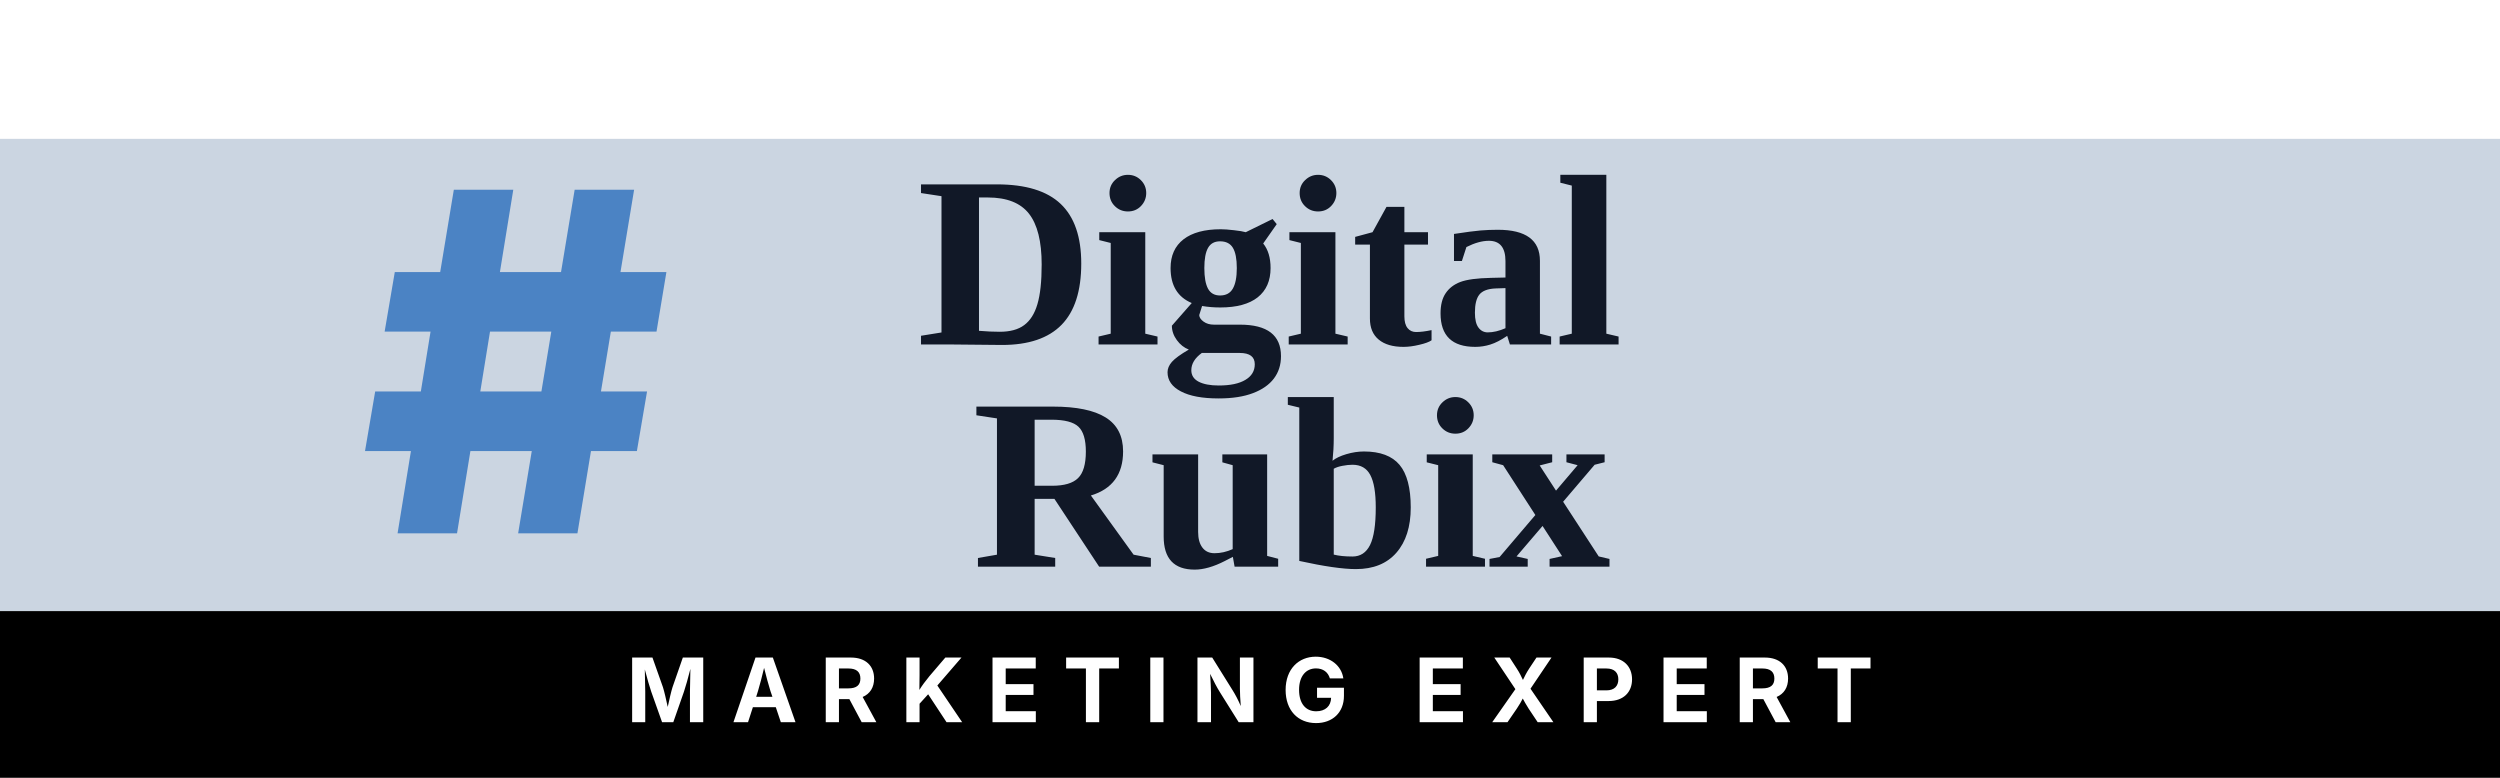
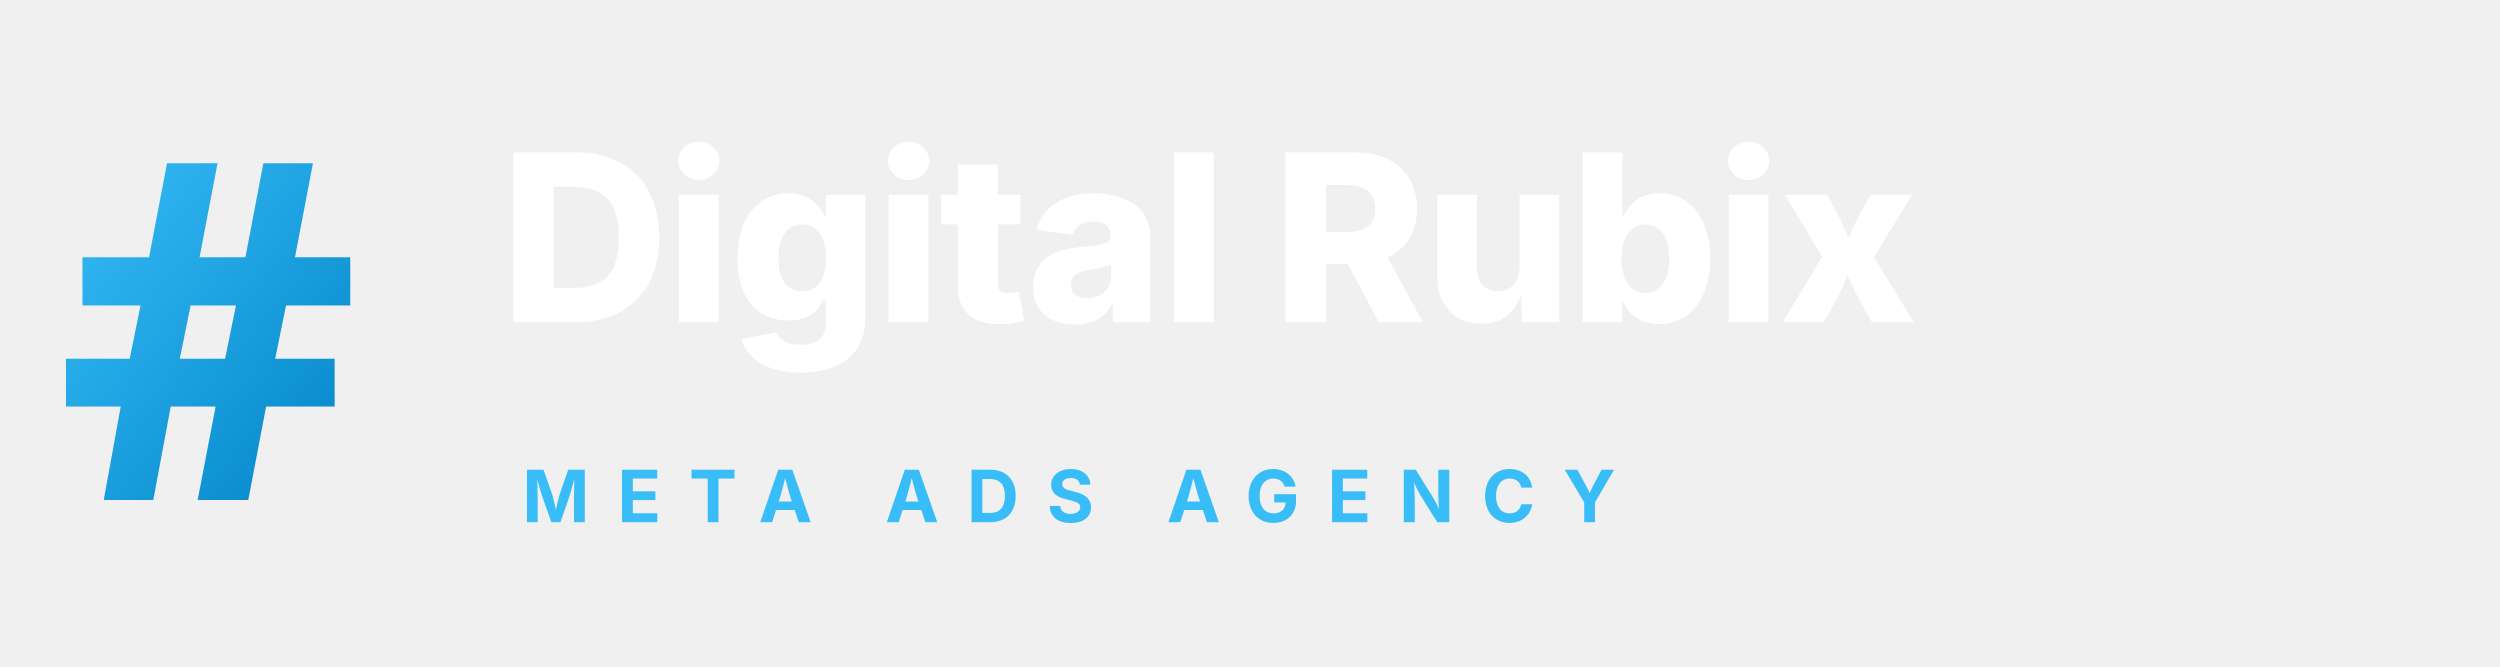
- <svg xmlns="http://www.w3.org/2000/svg" viewBox="0 0 450 140" width="450" height="140">
+ <svg xmlns="http://www.w3.org/2000/svg" viewBox="0 0 450 120" width="450" height="120">
  <defs>
+     <linearGradient id="rubixGrad" x1="0%" y1="0%" x2="100%" y2="100%">
+       <stop offset="0%" stop-color="#38bdf8" />
+       <stop offset="100%" stop-color="#0284c7" />
+     </linearGradient>
    <style>
-       .serif-text { font-family: 'Playfair Display', 'Georgia', 'Times New Roman', serif; font-weight: 700; fill: #111827; }
-       .sans-text { font-family: 'Inter', 'Arial', sans-serif; font-weight: 700; fill: #ffffff; letter-spacing: 4px; font-size: 16px; }
-       .hashtag { font-family: 'Inter', 'Arial', sans-serif; font-weight: 800; fill: #4b83c4; font-size: 85px; }
+       .brand-title { font-family: 'Plus Jakarta Sans', 'Inter', system-ui, sans-serif; font-weight: 800; fill: #ffffff; font-size: 42px; letter-spacing: -0.5px; }
+       .brand-sub { font-family: 'Inter', system-ui, sans-serif; font-weight: 700; fill: #38bdf8; letter-spacing: 5px; font-size: 13px; text-transform: uppercase; }
+       .hash-icon { font-family: 'Plus Jakarta Sans', system-ui, sans-serif; font-weight: 900; fill: url(#rubixGrad); font-size: 85px; }
    </style>
  </defs>
-   <rect x="0" y="0" width="450" height="25" fill="#ffffff" />
-   <rect x="0" y="25" width="450" height="85" fill="#cbd5e1" />
-   <text x="65" y="96" class="hashtag">#</text>
-   <text x="165" y="62" class="serif-text" font-size="44">Digital</text>
-   <text x="175" y="102" class="serif-text" font-size="44">Rubix</text>
-   <rect x="0" y="110" width="450" height="30" fill="#000000" />
-   <text x="225" y="130" class="sans-text" text-anchor="middle">MARKETING EXPERT</text>
+   <text x="10" y="90" class="hash-icon">#</text>
+   <text x="90" y="58" class="brand-title">Digital Rubix</text>
+   <text x="94" y="94" class="brand-sub">META ADS AGENCY</text>
</svg>
